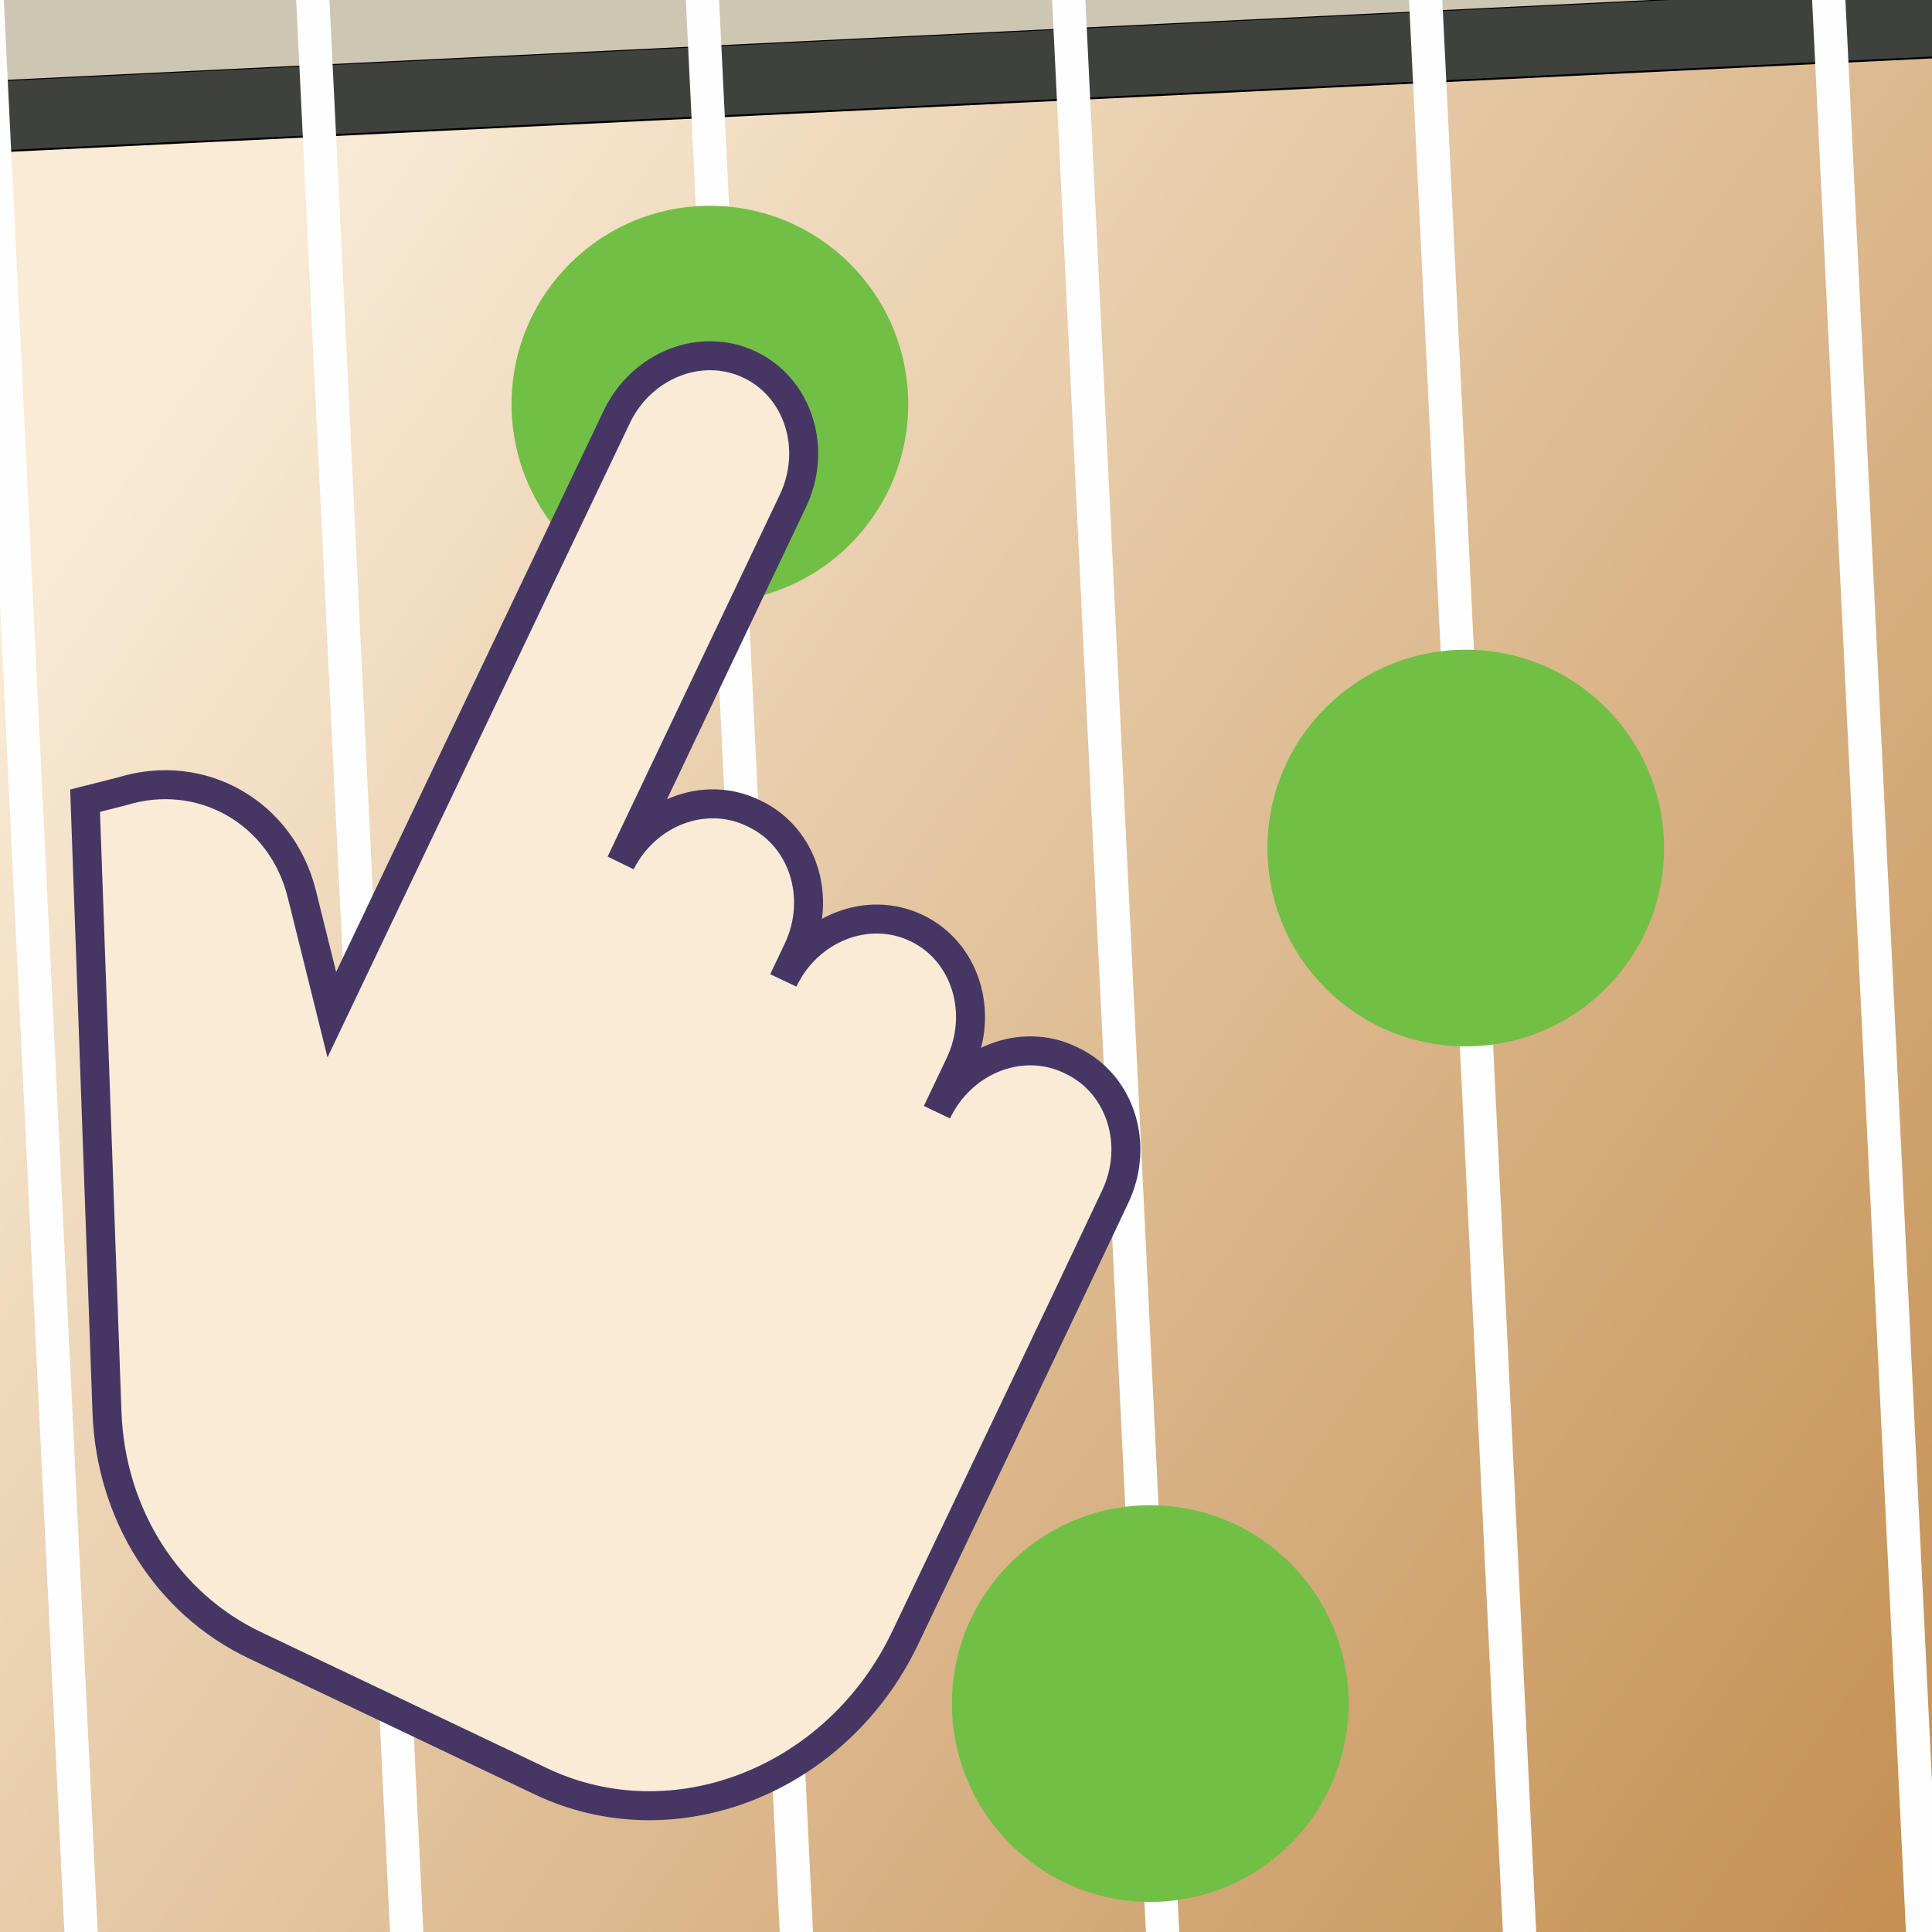
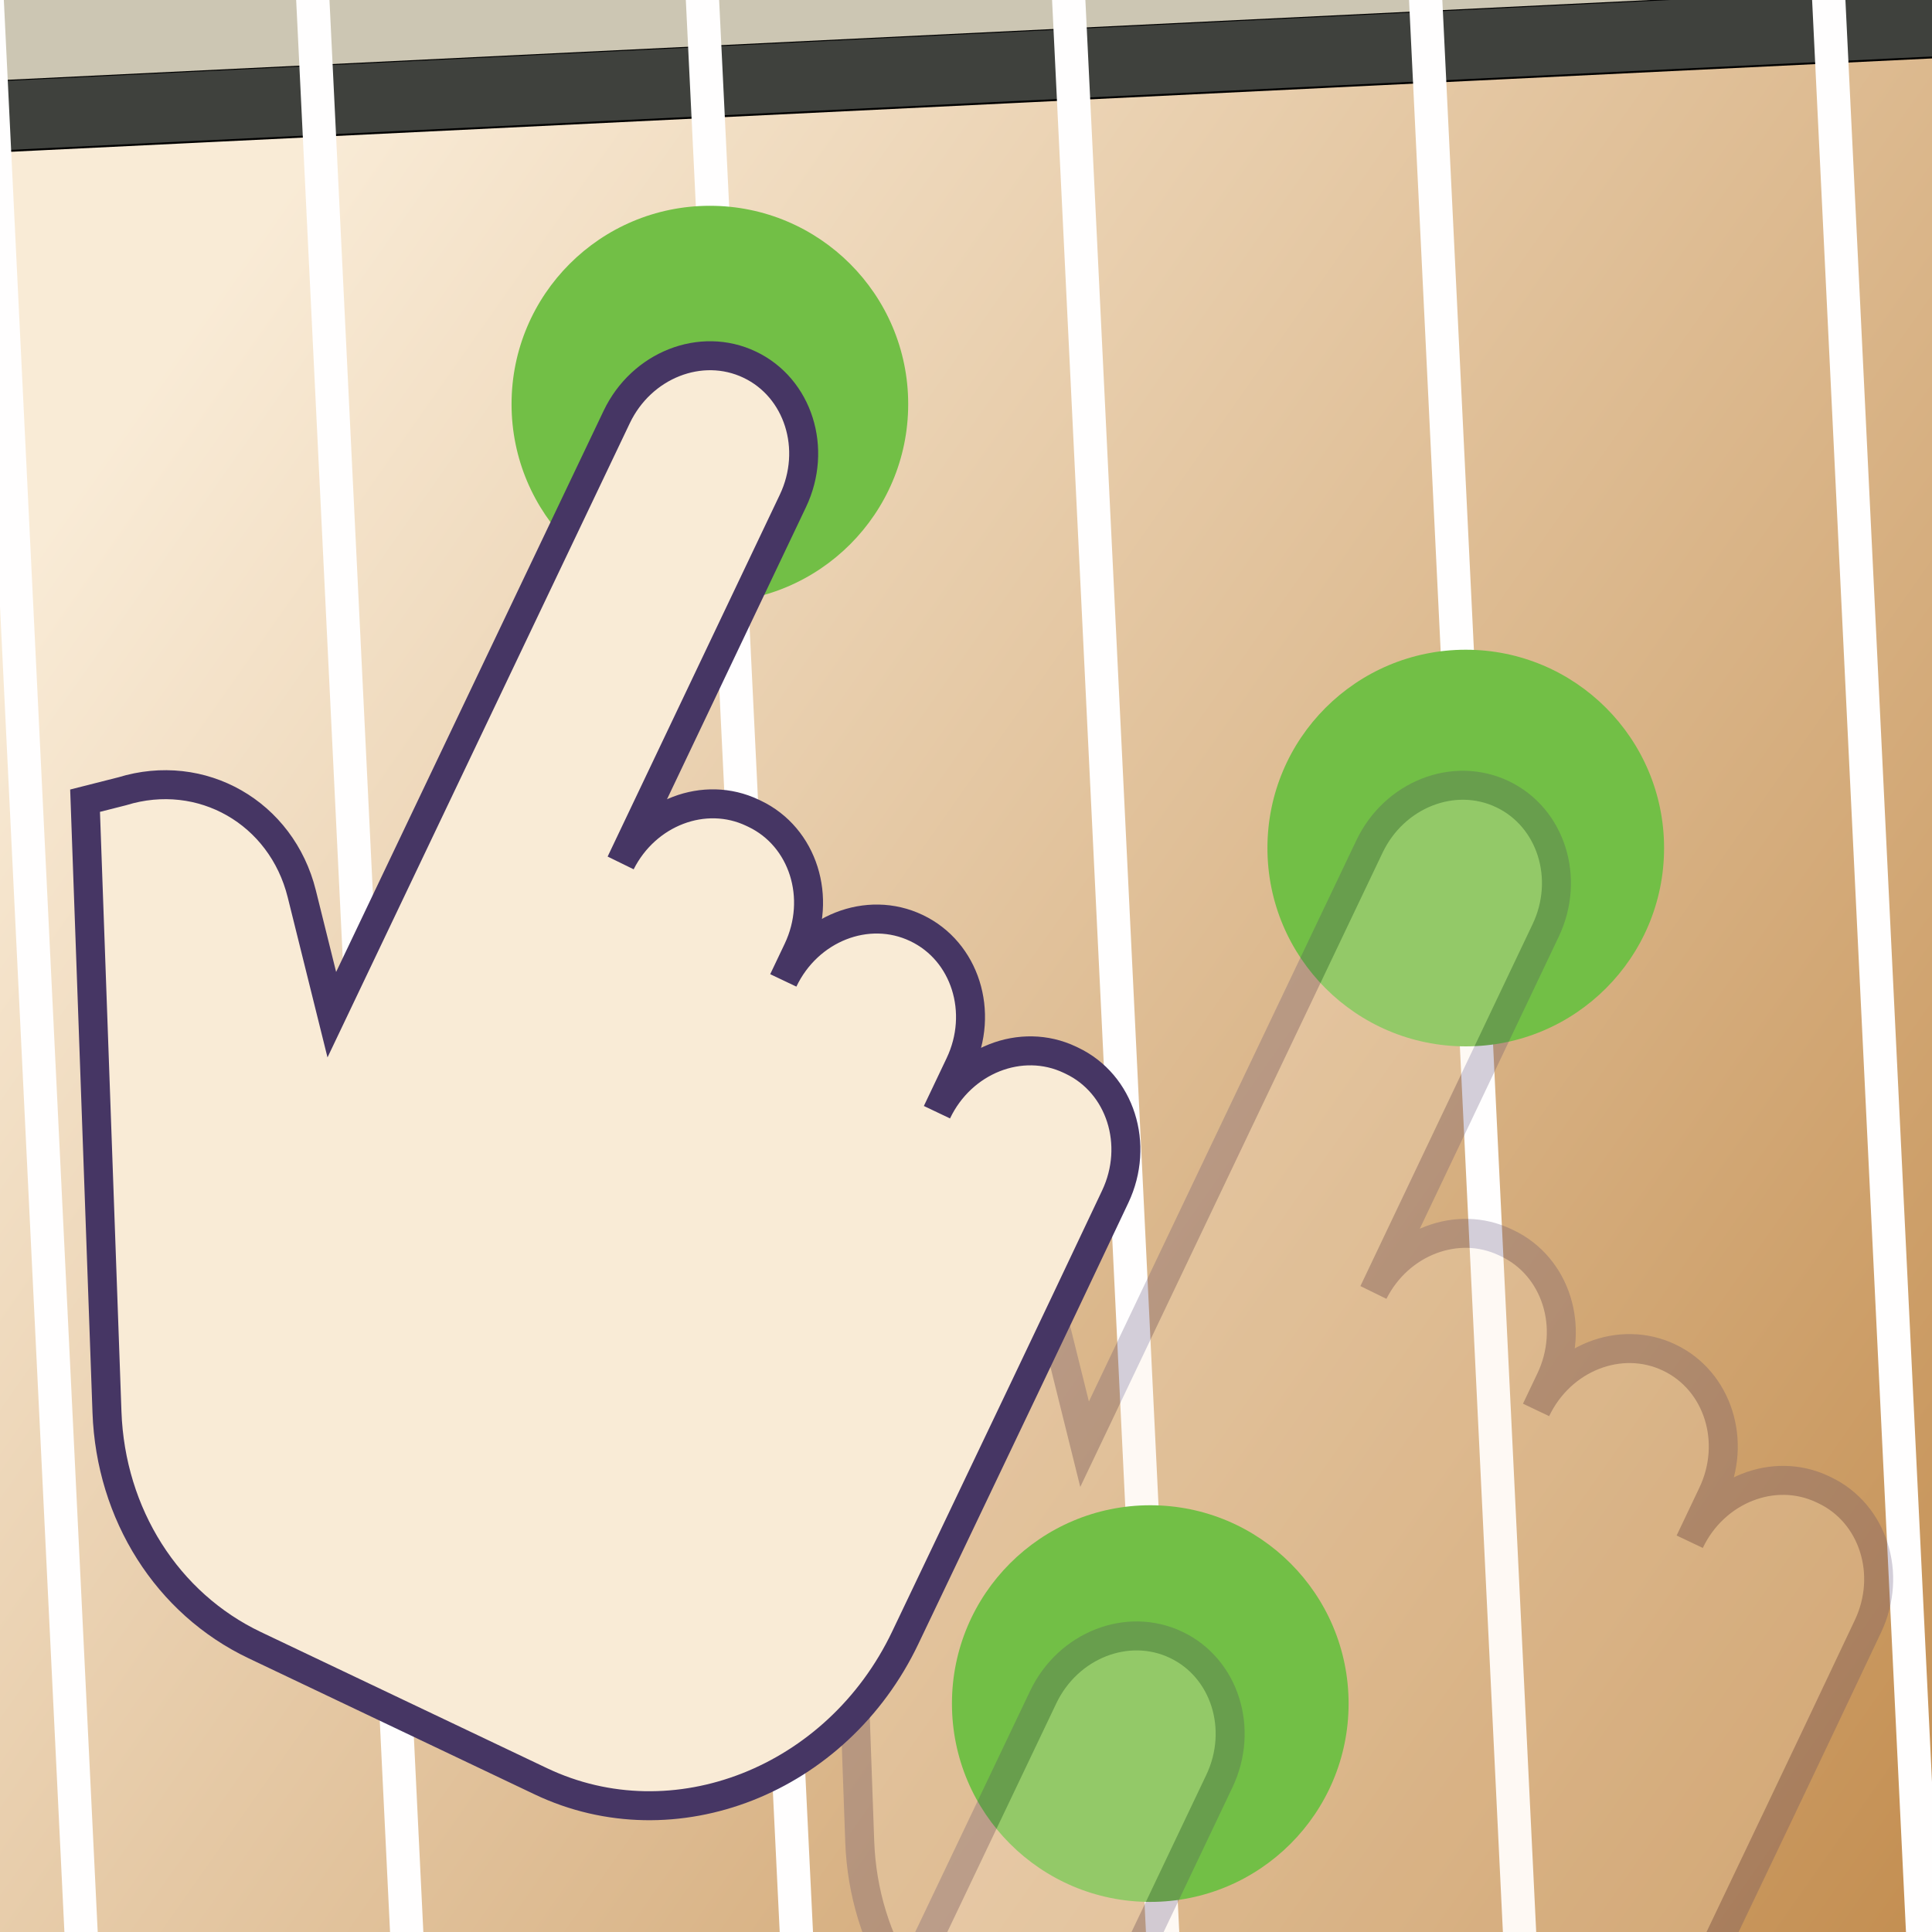
<svg xmlns="http://www.w3.org/2000/svg" xmlns:xlink="http://www.w3.org/1999/xlink" x="0pt" y="0pt" width="1000pt" height="1000pt" viewBox="0 0 1000 1000">
  <g id="1">
    <linearGradient x1="1032.09" y1="1054.95" x2="-10.359" y2="322.05" gradientUnits="userSpaceOnUse" id="4">
      <stop style="stop-color:#c18a4b;stop-opacity:1;" />
      <stop offset="1" style="stop-color:#f9ebd6;stop-opacity:1;" />
    </linearGradient>
    <defs>
      <g id="2">
        <defs>
          <path id="3" d="M-47.021,43.787 C-47.021,43.787,1009.6,-7.548,1009.6,-7.548 C1009.6,-7.548,1096.63,1783.9,1096.63,1783.9 C1096.63,1783.9,40.014,1835.23,40.014,1835.23 C40.014,1835.23,-47.021,43.787,-47.021,43.787 z" />
        </defs>
        <use xlink:href="#3" style="fill:url(#4);fill-opacity:1;fill-rule:evenodd;opacity:1;stroke:none;" />
        <use xlink:href="#3" style="fill:none;opacity:1;stroke:#000000;stroke-linecap:butt;stroke-linejoin:miter;stroke-miterlimit:10;stroke-opacity:1;stroke-width:1;" />
      </g>
    </defs>
    <use xlink:href="#2" />
    <defs>
      <g id="5">
        <defs>
          <path id="6" d="M1038.22,19.88 C1038.44,24.293,1035.03,28.045,1030.62,28.259 C1030.62,28.259,-64.472,81.463,-64.472,81.463 C-68.885,81.677,-72.636,78.273,-72.851,73.86 C-72.851,73.86,-73.859,53.1,-73.859,53.1 C-74.074,48.687,-70.67,44.936,-66.257,44.721 C-66.257,44.721,1028.83,-8.483,1028.83,-8.483 C1033.25,-8.697,1037,-5.293,1037.21,-0.88 C1037.21,-0.88,1038.22,19.88,1038.22,19.88 z" />
        </defs>
        <use xlink:href="#6" style="fill:#3f413d;fill-opacity:1;fill-rule:nonzero;opacity:1;stroke:none;" />
        <use xlink:href="#6" style="fill:none;opacity:1;stroke:#000000;stroke-linecap:butt;stroke-linejoin:miter;stroke-miterlimit:10;stroke-opacity:1;stroke-width:1;" />
      </g>
    </defs>
    <use xlink:href="#5" />
    <defs>
      <g id="7">
        <defs>
          <path id="8" d="M-47.021,43.787 C-47.021,43.787,1009.6,-7.548,1009.6,-7.548 C1009.6,-7.548,1147.34,-1310.1,1147.34,-1310.1 C1147.34,-1310.1,-374.695,-1280.23,-374.695,-1280.23 C-374.695,-1280.23,-47.021,43.787,-47.021,43.787 z" />
        </defs>
        <use xlink:href="#8" style="fill:#ccc6b3;fill-opacity:1;fill-rule:nonzero;opacity:1;stroke:none;" />
      </g>
    </defs>
    <use xlink:href="#7" />
    <defs>
      <g id="9">
        <defs>
          <path id="10" d="M656.011,1939.3 C656.225,1943.72,652.822,1947.47,648.409,1947.68 C648.409,1947.68,647.191,1947.74,647.191,1947.74 C642.778,1947.96,639.027,1944.55,638.813,1940.14 C638.813,1940.14,499.736,-922.462,499.736,-922.462 C499.522,-926.875,502.926,-930.626,507.339,-930.841 C507.339,-930.841,508.556,-930.9,508.556,-930.9 C512.969,-931.114,516.72,-927.71,516.935,-923.297 C516.935,-923.297,656.011,1939.3,656.011,1939.3 z" />
        </defs>
        <use xlink:href="#10" style="fill:#fffefe;fill-opacity:1;fill-rule:nonzero;opacity:1;stroke:none;" />
      </g>
    </defs>
    <use xlink:href="#9" />
    <defs>
      <g id="11">
        <defs>
          <path id="12" d="M840.331,1930.35 C840.545,1934.76,837.142,1938.51,832.729,1938.73 C832.729,1938.73,831.512,1938.79,831.512,1938.79 C827.098,1939,823.347,1935.6,823.133,1931.18 C823.133,1931.18,688.151,-847.15,688.151,-847.15 C687.936,-851.563,691.34,-855.315,695.753,-855.529 C695.753,-855.529,696.97,-855.588,696.97,-855.588 C701.383,-855.803,705.134,-852.399,705.349,-847.986 C705.349,-847.986,840.331,1930.35,840.331,1930.35 z" />
        </defs>
        <use xlink:href="#12" style="fill:#fffefe;fill-opacity:1;fill-rule:nonzero;opacity:1;stroke:none;" />
      </g>
    </defs>
    <use xlink:href="#11" />
    <defs>
      <g id="13">
        <defs>
          <path id="14" d="M1048.48,1920.24 C1048.69,1924.65,1045.29,1928.4,1040.87,1928.62 C1040.87,1928.62,1039.66,1928.67,1039.66,1928.67 C1035.24,1928.89,1031.49,1925.49,1031.28,1921.07 C1031.28,1921.07,900.418,-772.43,900.418,-772.43 C900.203,-776.843,903.607,-780.594,908.02,-780.809 C908.02,-780.809,909.237,-780.868,909.237,-780.868 C913.65,-781.082,917.402,-777.678,917.616,-773.265 C917.616,-773.265,1048.48,1920.24,1048.48,1920.24 z" />
        </defs>
        <use xlink:href="#14" style="fill:#fffefe;fill-opacity:1;fill-rule:nonzero;opacity:1;stroke:none;" />
      </g>
    </defs>
    <use xlink:href="#13" />
    <defs>
      <g id="15">
        <defs>
          <path id="16" d="M97.525,1966.43 C97.739,1970.85,94.335,1974.6,89.922,1974.81 C89.922,1974.81,88.705,1974.87,88.705,1974.87 C84.292,1975.08,80.541,1971.68,80.326,1967.27 C80.326,1967.27,-53.075,-778.521,-53.075,-778.521 C-53.289,-782.934,-49.885,-786.685,-45.472,-786.899 C-45.472,-786.899,-44.255,-786.959,-44.255,-786.959 C-39.842,-787.173,-36.091,-783.769,-35.876,-779.356 C-35.876,-779.356,97.525,1966.43,97.525,1966.43 z" />
        </defs>
        <use xlink:href="#16" style="fill:#fffefe;fill-opacity:1;fill-rule:nonzero;opacity:1;stroke:none;" />
      </g>
    </defs>
    <use xlink:href="#15" />
    <defs>
      <g id="17">
        <defs>
          <path id="18" d="M264.769,1939.58 C264.983,1943.99,261.579,1947.74,257.166,1947.95 C257.166,1947.95,255.949,1948.01,255.949,1948.01 C251.536,1948.23,247.785,1944.82,247.57,1940.41 C247.57,1940.41,112.196,-846.004,112.196,-846.004 C111.981,-850.417,115.385,-854.169,119.798,-854.383 C119.798,-854.383,121.015,-854.442,121.015,-854.442 C125.428,-854.656,129.18,-851.253,129.394,-846.84 C129.394,-846.84,264.769,1939.58,264.769,1939.58 z" />
        </defs>
        <use xlink:href="#18" style="fill:#fffefe;fill-opacity:1;fill-rule:nonzero;opacity:1;stroke:none;" />
      </g>
    </defs>
    <use xlink:href="#17" />
    <defs>
      <g id="19">
        <defs>
          <path id="20" d="M467.571,1962.5 C467.785,1966.91,464.381,1970.66,459.968,1970.87 C459.968,1970.87,458.751,1970.93,458.751,1970.93 C454.338,1971.15,450.587,1967.74,450.372,1963.33 C450.372,1963.33,313.409,-855.78,313.409,-855.78 C313.195,-860.193,316.598,-863.944,321.012,-864.159 C321.012,-864.159,322.229,-864.218,322.229,-864.218 C326.642,-864.432,330.393,-861.028,330.607,-856.615 C330.607,-856.615,467.571,1962.5,467.571,1962.5 z" />
        </defs>
        <use xlink:href="#20" style="fill:#fffefe;fill-opacity:1;fill-rule:nonzero;opacity:1;stroke:none;" />
      </g>
    </defs>
    <use xlink:href="#19" />
  </g>
  <g id="21">
    <defs>
      <g id="22">
        <defs>
-           <path id="23" d="M595.379,779.119 C652.072,779.119,698.03,825.078,698.03,881.771 C698.03,938.464,652.072,984.423,595.379,984.423 C538.686,984.423,492.727,938.464,492.727,881.771 C492.727,825.078,538.686,779.119,595.379,779.119 z" />
+           <path id="23" d="M367.43,106.518 C424.123,106.518,470.082,152.477,470.082,209.17 C470.082,265.863,424.123,311.822,367.43,311.822 C310.737,311.822,264.778,265.863,264.778,209.17 C264.778,152.477,310.737,106.518,367.43,106.518 z" />
        </defs>
        <use xlink:href="#23" style="fill:#72bf46;fill-opacity:1;fill-rule:evenodd;opacity:1;stroke:none;" />
      </g>
    </defs>
    <use xlink:href="#22" />
-   </g>
-   <g id="24">
    <defs>
-       <g id="25">
+       <g id="24">
        <defs>
-           <path id="26" d="M367.43,106.518 C424.123,106.518,470.082,152.477,470.082,209.17 C470.082,265.863,424.123,311.822,367.43,311.822 C310.737,311.822,264.778,265.863,264.778,209.17 C264.778,152.477,310.737,106.518,367.43,106.518 z" />
+           <path id="25" d="M758.672,336.296 C815.365,336.296,861.324,382.255,861.324,438.948 C861.324,495.641,815.365,541.599,758.672,541.599 C701.979,541.599,656.021,495.641,656.021,438.948 C656.021,382.255,701.979,336.296,758.672,336.296 z" />
        </defs>
-         <use xlink:href="#26" style="fill:#72bf46;fill-opacity:1;fill-rule:evenodd;opacity:1;stroke:none;" />
+         <use xlink:href="#25" style="fill:#72bf46;fill-opacity:1;fill-rule:evenodd;opacity:1;stroke:none;" />
      </g>
    </defs>
-     <use xlink:href="#25" />
-     <defs>
-       <g id="27">
-         <defs>
-           <path id="28" d="M758.672,336.296 C815.365,336.296,861.324,382.255,861.324,438.948 C861.324,495.641,815.365,541.599,758.672,541.599 C701.979,541.599,656.021,495.641,656.021,438.948 C656.021,382.255,701.979,336.296,758.672,336.296 z" />
-         </defs>
-         <use xlink:href="#28" style="fill:#72bf46;fill-opacity:1;fill-rule:evenodd;opacity:1;stroke:none;" />
-       </g>
-     </defs>
-     <use xlink:href="#27" />
+     <use xlink:href="#24" />
  </g>
-   <g id="29">
-     <g id="30">
-       <linearGradient x1="260.248" y1="975.618" x2="403.722" y2="364.564" gradientUnits="userSpaceOnUse" id="33">
+   <g id="26">
+     <g id="27" style="opacity:0.24;">
+       <linearGradient x1="649.879" y1="1197.94" x2="793.352" y2="586.883" gradientUnits="userSpaceOnUse" id="30">
        <stop style="stop-color:#f9ebd6;stop-opacity:1;" />
        <stop offset="1" style="stop-color:#f9ebd6;stop-opacity:1;" />
      </linearGradient>
      <defs>
-         <g id="31">
+         <g id="28">
          <defs>
-             <path id="32" d="M484.962,575.676 C497.798,548.699,528.616,536.553,553.795,548.533 C554.133,548.694,554.471,548.855,554.809,549.016 C579.947,560.976,589.986,592.455,577.232,619.412 C535.524,707.616,531.274,716.198,468.54,847.727 C433.313,921.58,348.907,954.808,279.936,921.991 C230.576,898.505,181.216,875.019,131.856,851.533 C86.543,829.973,57.275,783.809,55.368,730.908 C51.59,625.418,47.811,519.928,44.033,414.438 C50.445,412.812,56.856,411.186,63.268,409.56 C104.321,396.898,145.745,420.569,156.202,462.64 C161.384,483.495,166.566,504.349,171.748,525.204 C220.898,422.087,270.049,318.971,319.199,215.855 C332.047,188.898,362.859,176.764,388.027,188.738 C388.031,188.74,388.034,188.742,388.038,188.744 C413.223,200.727,423.23,232.32,410.394,259.297 C380.691,321.723,350.988,384.15,321.285,446.577 C334.45,420.458,364.698,408.886,389.488,420.682 C389.844,420.851,390.199,421.02,390.555,421.189 C415.74,433.172,425.752,464.753,412.916,491.73 C410.422,496.972,407.928,502.213,405.434,507.455 C418.273,480.473,449.085,468.323,474.288,480.315 C474.323,480.332,474.358,480.349,474.394,480.365 C499.573,492.346,509.588,523.921,496.749,550.903 z M484.962,575.676" />
+             <path id="29" d="M874.593,797.995 C887.429,771.018,918.247,758.872,943.426,770.852 C943.764,771.013,944.102,771.174,944.44,771.335 C969.577,783.296,979.617,814.774,966.863,841.731 C925.155,929.935,920.905,938.517,858.171,1070.05 C822.944,1143.9,738.537,1177.13,669.566,1144.31 C620.207,1120.82,570.847,1097.34,521.487,1073.85 C476.174,1052.29,446.905,1006.13,444.999,953.227 C441.22,847.737,437.442,742.247,433.664,636.757 C440.076,635.131,446.487,633.505,452.899,631.879 C493.952,619.217,535.376,642.889,545.833,684.96 C551.015,705.814,556.197,726.669,561.379,747.523 C610.529,644.407,659.68,541.29,708.83,438.174 C721.678,411.217,752.49,399.083,777.657,411.058 C777.661,411.06,777.665,411.061,777.669,411.063 C802.854,423.046,812.861,454.639,800.025,481.616 C770.322,544.043,740.619,606.469,710.916,668.896 C724.081,642.777,754.329,631.206,779.119,643.001 C779.474,643.17,779.83,643.339,780.186,643.508 C805.37,655.492,815.383,687.073,802.547,714.049 C800.053,719.291,797.559,724.533,795.065,729.774 C807.904,702.792,838.716,690.643,863.918,702.634 C863.954,702.651,863.989,702.668,864.024,702.685 C889.203,714.665,899.219,746.24,886.38,773.223 z M874.593,797.995" />
          </defs>
-           <use xlink:href="#32" style="fill:url(#33);fill-opacity:1;fill-rule:evenodd;opacity:1;stroke:none;" />
-           <use xlink:href="#32" style="fill:none;opacity:1;stroke:#463664;stroke-linecap:butt;stroke-linejoin:miter;stroke-miterlimit:10;stroke-opacity:1;stroke-width:15;" />
+           <use xlink:href="#29" style="fill:url(#30);fill-opacity:1;fill-rule:evenodd;opacity:1;stroke:none;" />
+           <use xlink:href="#29" style="fill:none;opacity:1;stroke:#463664;stroke-linecap:butt;stroke-linejoin:miter;stroke-miterlimit:10;stroke-opacity:1;stroke-width:15;" />
        </g>
      </defs>
-       <use xlink:href="#31" />
+       <use xlink:href="#28" />
+     </g>
+     <g id="31">
+       <defs>
+         <g id="32">
+           <defs>
+             <path id="33" d="M595.379,779.119 C652.072,779.119,698.03,825.078,698.03,881.771 C698.03,938.464,652.072,984.423,595.379,984.423 C538.686,984.423,492.727,938.464,492.727,881.771 C492.727,825.078,538.686,779.119,595.379,779.119 z" />
+           </defs>
+           <use xlink:href="#33" style="fill:#72bf46;fill-opacity:1;fill-rule:evenodd;opacity:1;stroke:none;" />
+         </g>
+       </defs>
+       <use xlink:href="#32" />
+     </g>
+     <g id="34" style="opacity:0.24;">
+       <linearGradient x1="480.994" y1="1638.24" x2="624.467" y2="1027.19" gradientUnits="userSpaceOnUse" id="37">
+         <stop style="stop-color:#f9ebd6;stop-opacity:1;" />
+         <stop offset="1" style="stop-color:#f9ebd6;stop-opacity:1;" />
+       </linearGradient>
+       <defs>
+         <g id="35">
+           <defs>
+             <path id="36" d="M705.708,1238.3 C718.543,1211.33,749.362,1199.18,774.54,1211.16 C774.878,1211.32,775.216,1211.48,775.554,1211.64 C800.692,1223.6,810.731,1255.08,797.977,1282.04 C756.269,1370.24,752.02,1378.82,689.285,1510.35 C654.059,1584.21,569.652,1617.43,500.681,1584.62 C451.321,1561.13,401.961,1537.65,352.601,1514.16 C307.289,1492.6,278.02,1446.44,276.113,1393.53 C272.335,1288.04,268.557,1182.55,264.778,1077.06 C271.19,1075.44,277.602,1073.81,284.014,1072.19 C325.066,1059.53,366.491,1083.2,376.947,1125.27 C382.129,1146.12,387.311,1166.98,392.493,1187.83 C441.644,1084.71,490.794,981.598,539.944,878.481 C552.792,851.525,583.605,839.391,608.772,851.365 C608.776,851.367,608.78,851.369,608.784,851.371 C633.969,863.354,643.975,894.947,631.14,921.923 C601.436,984.35,571.733,1046.78,542.03,1109.2 C555.195,1083.08,585.443,1071.51,610.233,1083.31 C610.589,1083.48,610.945,1083.65,611.3,1083.82 C636.485,1095.8,646.497,1127.38,633.662,1154.36 C631.168,1159.6,628.674,1164.84,626.18,1170.08 C639.018,1143.1,669.83,1130.95,695.033,1142.94 C695.068,1142.96,695.104,1142.98,695.139,1142.99 C720.318,1154.97,730.333,1186.55,717.495,1213.53 z M705.708,1238.3" />
+           </defs>
+           <use xlink:href="#36" style="fill:url(#37);fill-opacity:1;fill-rule:evenodd;opacity:1;stroke:none;" />
+           <use xlink:href="#36" style="fill:none;opacity:1;stroke:#463664;stroke-linecap:butt;stroke-linejoin:miter;stroke-miterlimit:10;stroke-opacity:1;stroke-width:15;" />
+         </g>
+       </defs>
+       <use xlink:href="#35" />
+     </g>
+     <g id="38">
+       <linearGradient x1="260.248" y1="975.618" x2="403.722" y2="364.564" gradientUnits="userSpaceOnUse" id="41">
+         <stop style="stop-color:#f9ebd6;stop-opacity:1;" />
+         <stop offset="1" style="stop-color:#f9ebd6;stop-opacity:1;" />
+       </linearGradient>
+       <defs>
+         <g id="39">
+           <defs>
+             <path id="40" d="M484.962,575.676 C497.798,548.699,528.616,536.553,553.795,548.533 C554.133,548.694,554.471,548.855,554.809,549.016 C579.947,560.976,589.986,592.455,577.232,619.412 C535.524,707.616,531.274,716.198,468.54,847.727 C433.313,921.58,348.907,954.808,279.936,921.991 C230.576,898.505,181.216,875.019,131.856,851.533 C86.543,829.973,57.275,783.809,55.368,730.908 C51.59,625.418,47.811,519.928,44.033,414.438 C50.445,412.812,56.856,411.186,63.268,409.56 C104.321,396.898,145.745,420.569,156.202,462.64 C161.384,483.495,166.566,504.349,171.748,525.204 C220.898,422.087,270.049,318.971,319.199,215.855 C332.047,188.898,362.859,176.764,388.027,188.738 C388.031,188.74,388.034,188.742,388.038,188.744 C413.223,200.727,423.23,232.32,410.394,259.297 C380.691,321.723,350.988,384.15,321.285,446.577 C334.45,420.458,364.698,408.886,389.488,420.682 C389.844,420.851,390.199,421.02,390.555,421.189 C415.74,433.172,425.752,464.753,412.916,491.73 C410.422,496.972,407.928,502.213,405.434,507.455 C418.273,480.473,449.085,468.323,474.288,480.315 C474.323,480.332,474.358,480.349,474.394,480.365 C499.573,492.346,509.588,523.921,496.749,550.903 z M484.962,575.676" />
+           </defs>
+           <use xlink:href="#40" style="fill:url(#41);fill-opacity:1;fill-rule:evenodd;opacity:1;stroke:none;" />
+           <use xlink:href="#40" style="fill:none;opacity:1;stroke:#463664;stroke-linecap:butt;stroke-linejoin:miter;stroke-miterlimit:10;stroke-opacity:1;stroke-width:15;" />
+         </g>
+       </defs>
+       <use xlink:href="#39" />
    </g>
  </g>
-   <g id="34">
+   <g id="42">
    </g>
</svg>
